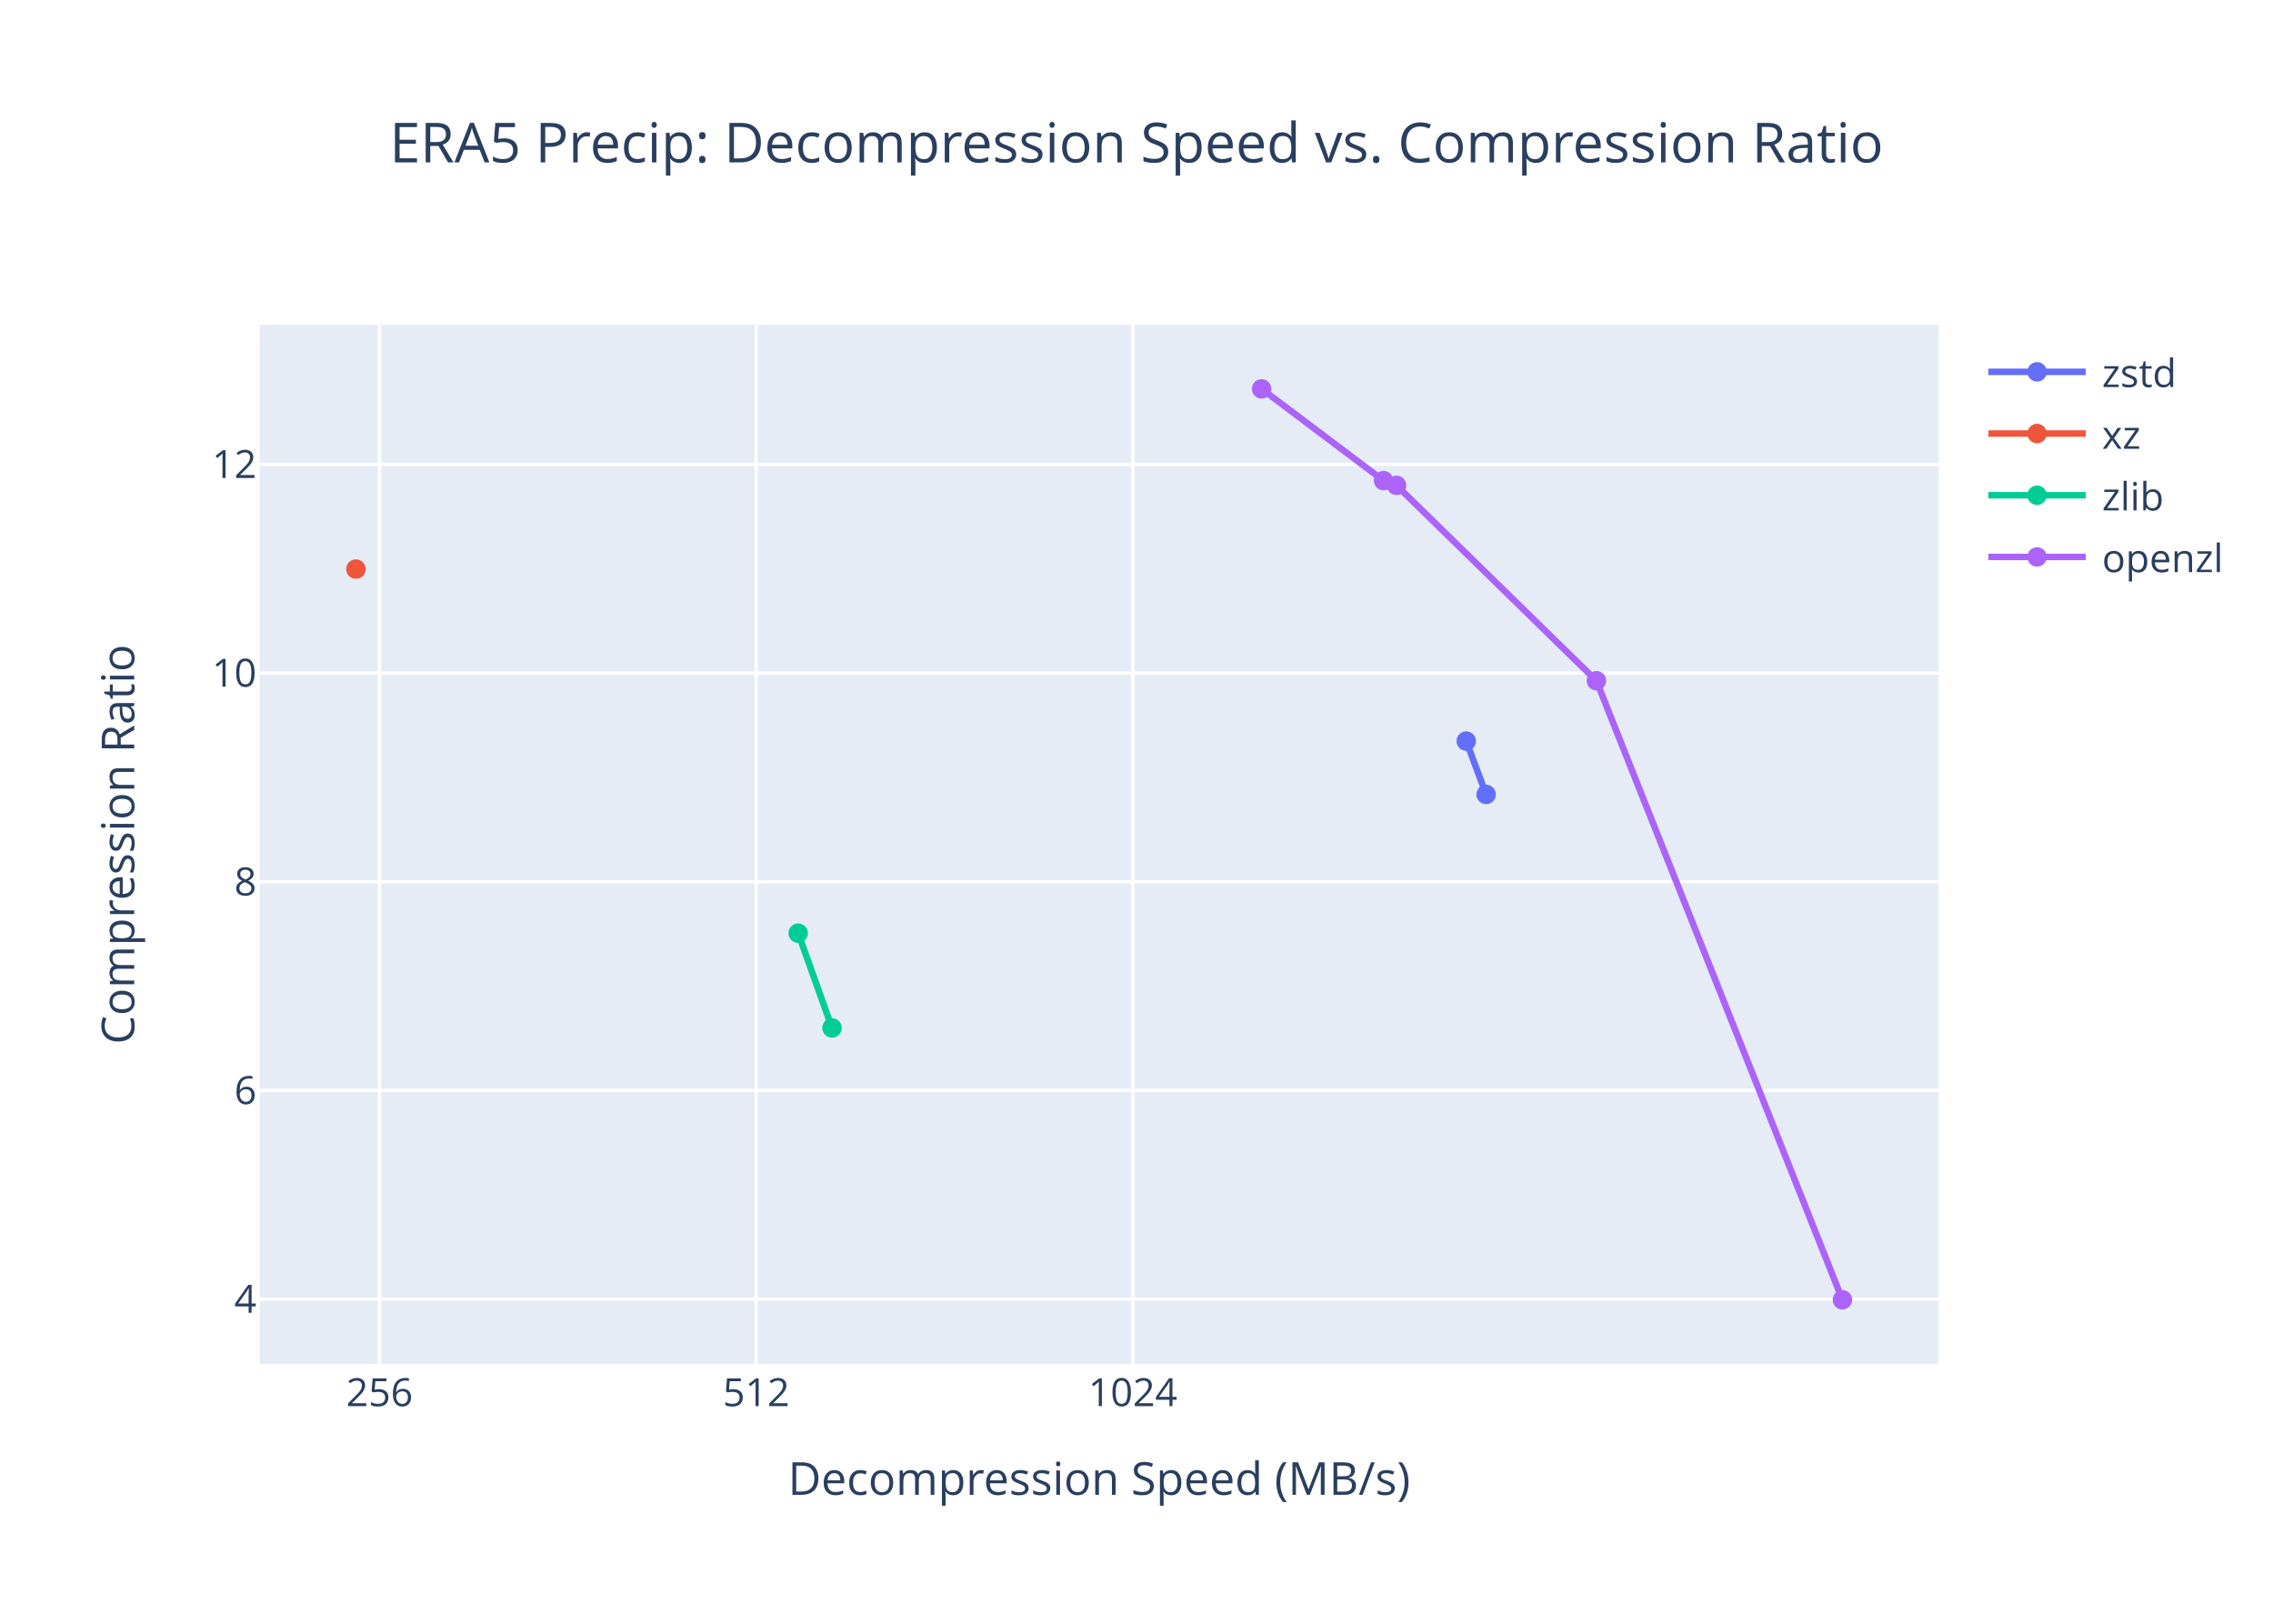
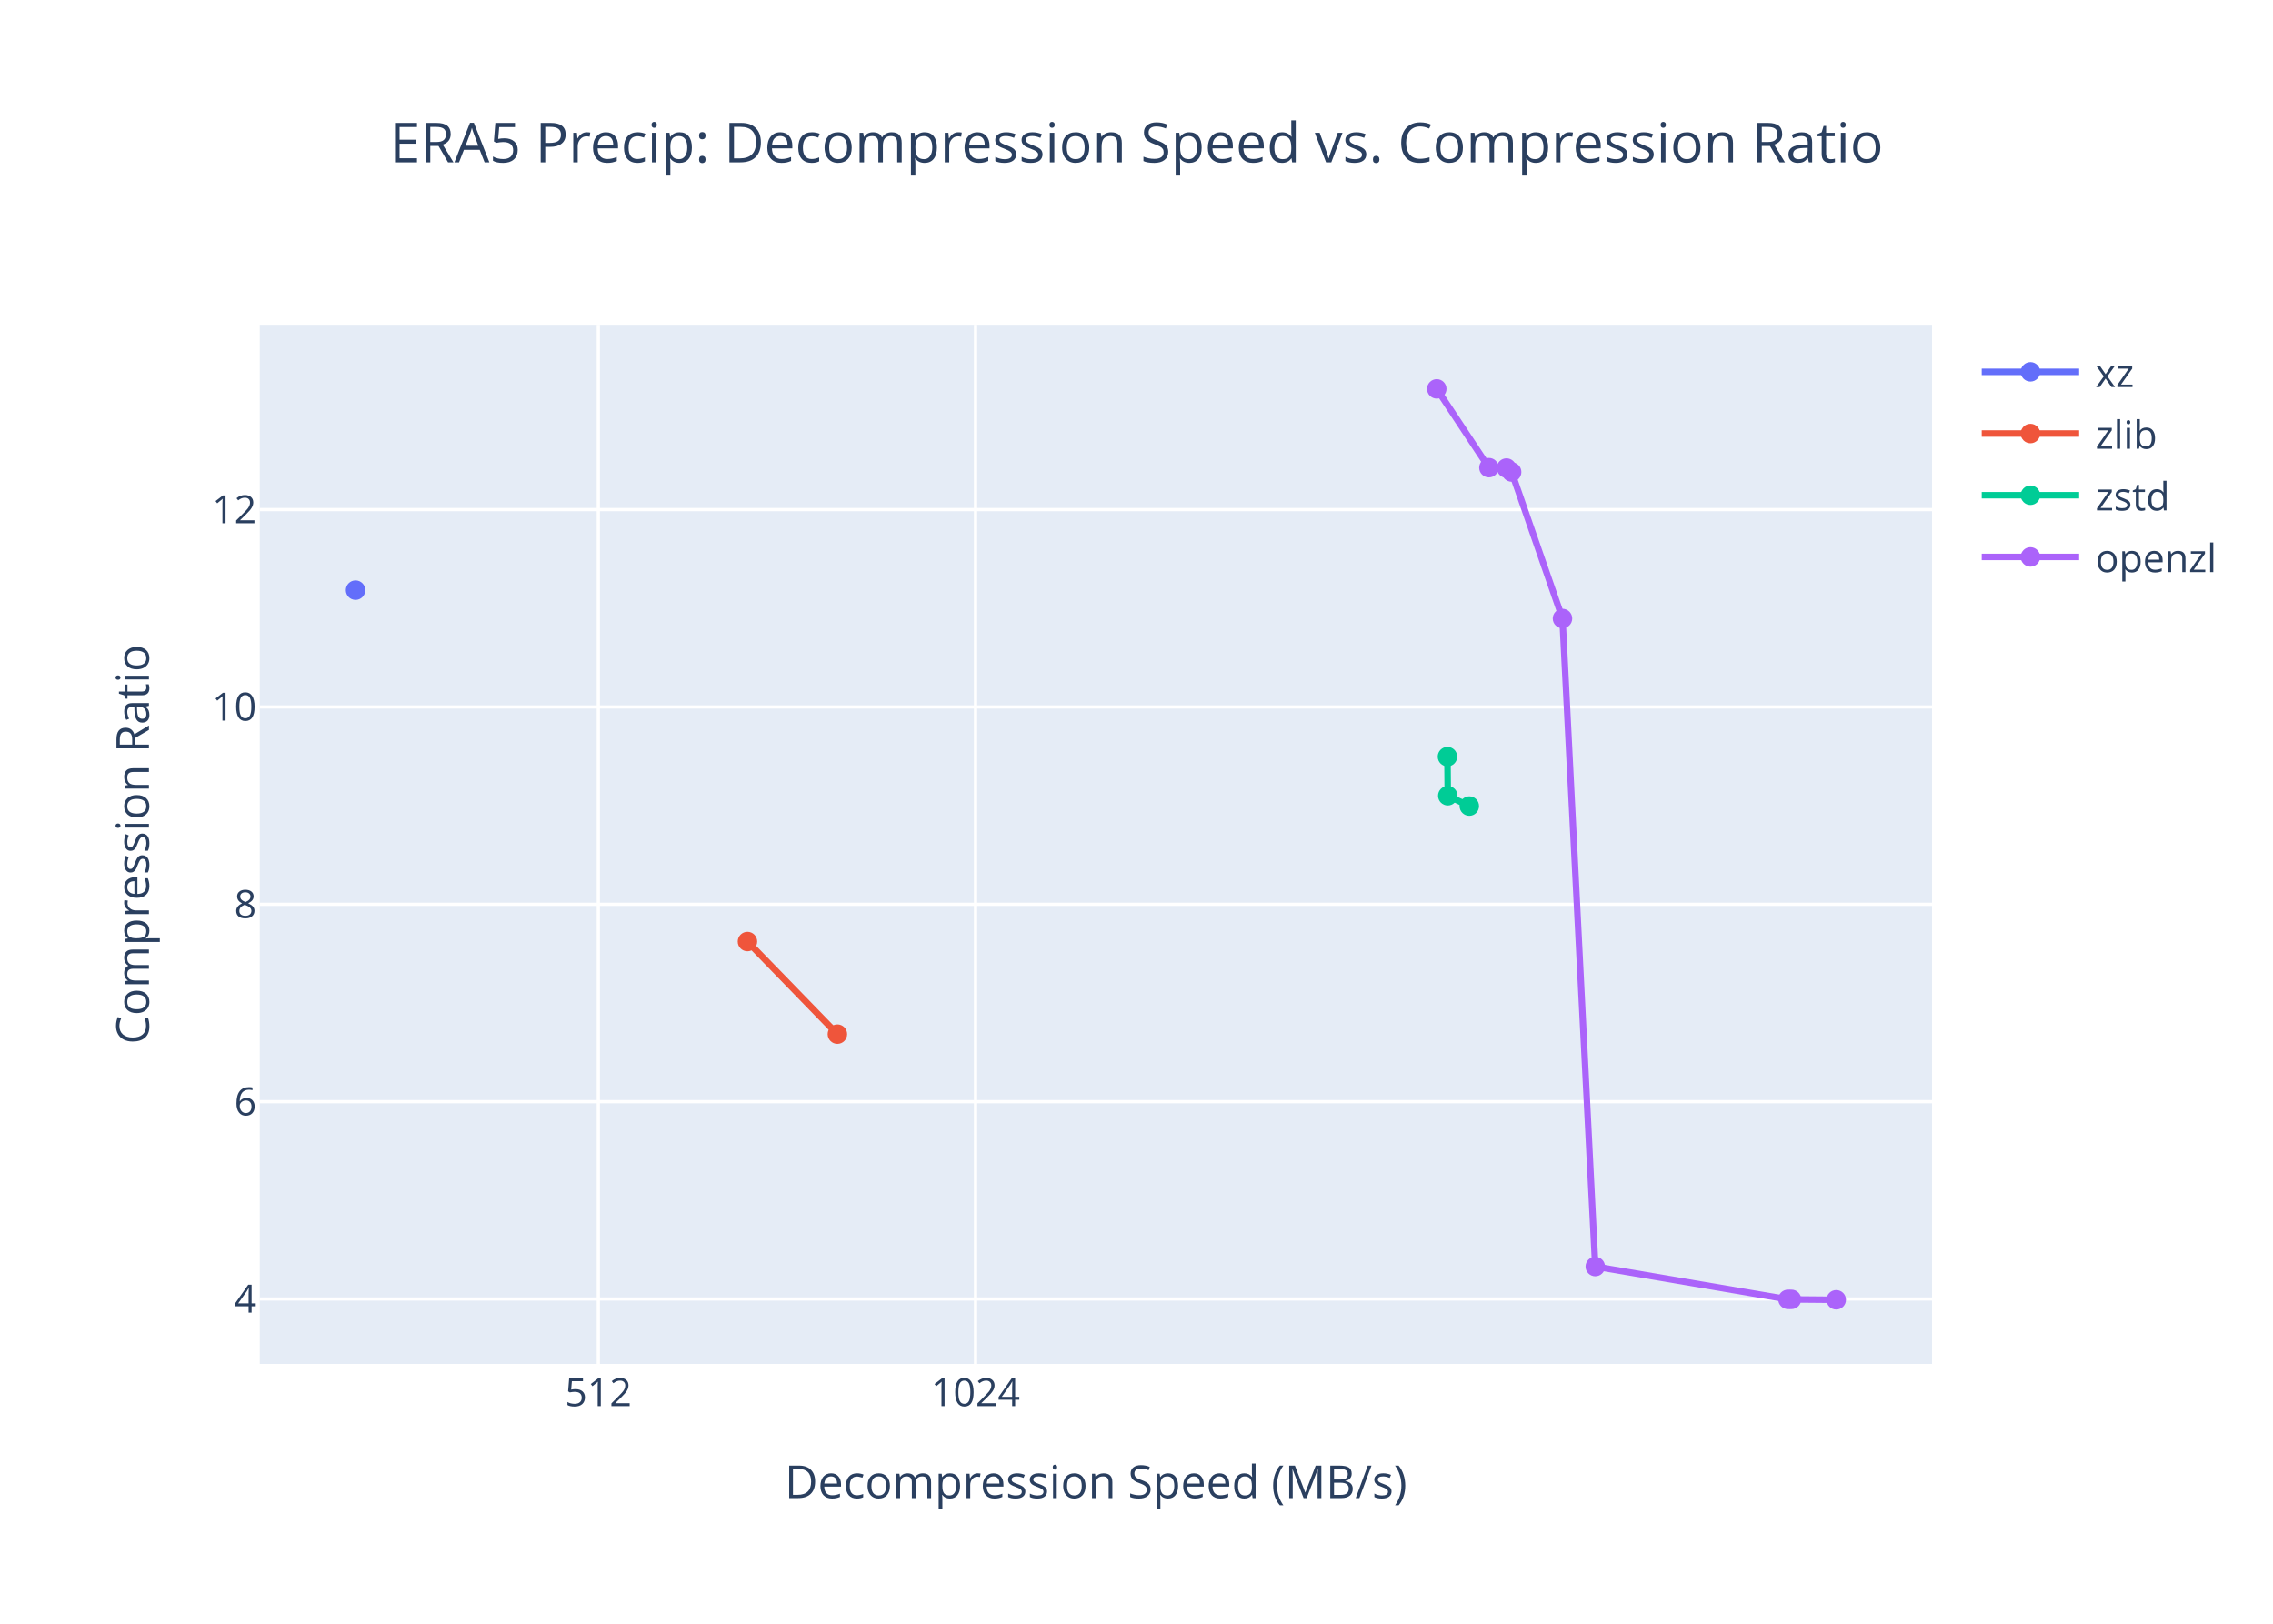
<svg xmlns="http://www.w3.org/2000/svg" class="main-svg" width="700" height="500" style="" viewBox="0 0 700 500">
  <rect x="0" y="0" width="700" height="500" style="fill: rgb(255, 255, 255); fill-opacity: 1;" />
-   <defs id="defs-9b81c3">
+   <defs id="defs-0a6fd7">
    <g class="clips">
-       <clipPath id="clip9b81c3xyplot" class="plotclip">
-         <rect width="517" height="320" />
-       </clipPath>
-       <clipPath class="axesclip" id="clip9b81c3x">
-         <rect x="80" y="0" width="517" height="500" />
-       </clipPath>
-       <clipPath class="axesclip" id="clip9b81c3y">
+       <clipPath id="clip0a6fd7xyplot" class="plotclip">
+         <rect width="515" height="320" />
+       </clipPath>
+       <clipPath class="axesclip" id="clip0a6fd7x">
+         <rect x="80" y="0" width="515" height="500" />
+       </clipPath>
+       <clipPath class="axesclip" id="clip0a6fd7y">
        <rect x="0" y="100" width="700" height="320" />
      </clipPath>
-       <clipPath class="axesclip" id="clip9b81c3xy">
-         <rect x="80" y="100" width="517" height="320" />
+       <clipPath class="axesclip" id="clip0a6fd7xy">
+         <rect x="80" y="100" width="515" height="320" />
      </clipPath>
    </g>
    <g class="gradients" />
    <g class="patterns" />
  </defs>
  <g class="bglayer">
-     <rect class="bg" x="80" y="100" width="517" height="320" style="fill: rgb(229, 236, 246); fill-opacity: 1; stroke-width: 0;" />
+     <rect class="bg" x="80" y="100" width="515" height="320" style="fill: rgb(229, 236, 246); fill-opacity: 1; stroke-width: 0;" />
  </g>
  <g class="layer-below">
    <g class="imagelayer" />
    <g class="shapelayer" />
  </g>
  <g class="cartesianlayer">
    <g class="subplot xy">
      <g class="layer-subplot">
        <g class="shapelayer" />
        <g class="imagelayer" />
      </g>
      <g class="minor-gridlayer">
        <g class="x" />
        <g class="y" />
      </g>
      <g class="gridlayer">
        <g class="x">
-           <path class="xgrid crisp" transform="translate(116.88,0)" d="M0,100v320" style="stroke: rgb(255, 255, 255); stroke-opacity: 1; stroke-width: 1px;" />
-           <path class="xgrid crisp" transform="translate(232.88,0)" d="M0,100v320" style="stroke: rgb(255, 255, 255); stroke-opacity: 1; stroke-width: 1px;" />
-           <path class="xgrid crisp" transform="translate(348.87,0)" d="M0,100v320" style="stroke: rgb(255, 255, 255); stroke-opacity: 1; stroke-width: 1px;" />
+           <path class="xgrid crisp" transform="translate(184.26,0)" d="M0,100v320" style="stroke: rgb(255, 255, 255); stroke-opacity: 1; stroke-width: 1px;" />
+           <path class="xgrid crisp" transform="translate(300.43,0)" d="M0,100v320" style="stroke: rgb(255, 255, 255); stroke-opacity: 1; stroke-width: 1px;" />
        </g>
        <g class="y">
-           <path class="ygrid crisp" transform="translate(0,400.05)" d="M80,0h517" style="stroke: rgb(255, 255, 255); stroke-opacity: 1; stroke-width: 1px;" />
-           <path class="ygrid crisp" transform="translate(0,335.78)" d="M80,0h517" style="stroke: rgb(255, 255, 255); stroke-opacity: 1; stroke-width: 1px;" />
-           <path class="ygrid crisp" transform="translate(0,271.52)" d="M80,0h517" style="stroke: rgb(255, 255, 255); stroke-opacity: 1; stroke-width: 1px;" />
-           <path class="ygrid crisp" transform="translate(0,207.25)" d="M80,0h517" style="stroke: rgb(255, 255, 255); stroke-opacity: 1; stroke-width: 1px;" />
-           <path class="ygrid crisp" transform="translate(0,142.98)" d="M80,0h517" style="stroke: rgb(255, 255, 255); stroke-opacity: 1; stroke-width: 1px;" />
+           <path class="ygrid crisp" transform="translate(0,400.01)" d="M80,0h515" style="stroke: rgb(255, 255, 255); stroke-opacity: 1; stroke-width: 1px;" />
+           <path class="ygrid crisp" transform="translate(0,339.24)" d="M80,0h515" style="stroke: rgb(255, 255, 255); stroke-opacity: 1; stroke-width: 1px;" />
+           <path class="ygrid crisp" transform="translate(0,278.47)" d="M80,0h515" style="stroke: rgb(255, 255, 255); stroke-opacity: 1; stroke-width: 1px;" />
+           <path class="ygrid crisp" transform="translate(0,217.69)" d="M80,0h515" style="stroke: rgb(255, 255, 255); stroke-opacity: 1; stroke-width: 1px;" />
+           <path class="ygrid crisp" transform="translate(0,156.92)" d="M80,0h515" style="stroke: rgb(255, 255, 255); stroke-opacity: 1; stroke-width: 1px;" />
        </g>
      </g>
      <g class="zerolinelayer" />
+       <g class="layer-between">
+         <g class="shapelayer" />
+         <g class="imagelayer" />
+       </g>
      <path class="xlines-below" />
      <path class="ylines-below" />
      <g class="overlines-below" />
      <g class="xaxislayer-below" />
      <g class="yaxislayer-below" />
      <g class="overaxes-below" />
-       <g class="plot" transform="translate(80,100)" clip-path="url(#clip9b81c3xyplot)">
-         <g class="scatterlayer mlayer">
-           <g class="trace scatter tracee10e7d" style="stroke-miterlimit: 2; opacity: 1;">
-             <g class="fills" />
-             <g class="errorbars" />
-             <g class="lines">
-               <path class="js-line" d="M371.55,128.21L377.67,144.63" style="vector-effect: none; fill: none; stroke: rgb(99, 110, 250); stroke-opacity: 1; stroke-width: 2px; opacity: 1;" />
-             </g>
-             <g class="points">
-               <path class="point" transform="translate(371.55,128.21)" d="M3,0A3,3 0 1,1 0,-3A3,3 0 0,1 3,0Z" style="opacity: 1; stroke-width: 0px; fill: rgb(99, 110, 250); fill-opacity: 1;" />
-               <path class="point" transform="translate(377.67,144.63)" d="M3,0A3,3 0 1,1 0,-3A3,3 0 0,1 3,0Z" style="opacity: 1; stroke-width: 0px; fill: rgb(99, 110, 250); fill-opacity: 1;" />
-             </g>
-             <g class="text" />
-           </g>
-           <g class="trace scatter traceff7da1" style="stroke-miterlimit: 2; opacity: 1;">
-             <g class="fills" />
-             <g class="errorbars" />
-             <g class="lines">
-               <path class="js-line" d="M29.6,75.24" style="vector-effect: none; fill: none; stroke: rgb(239, 85, 59); stroke-opacity: 1; stroke-width: 2px; opacity: 1;" />
-             </g>
-             <g class="points">
-               <path class="point" transform="translate(29.6,75.24)" d="M3,0A3,3 0 1,1 0,-3A3,3 0 0,1 3,0Z" style="opacity: 1; stroke-width: 0px; fill: rgb(239, 85, 59); fill-opacity: 1;" />
-             </g>
-             <g class="text" />
-           </g>
-           <g class="trace scatter tracec897cc" style="stroke-miterlimit: 2; opacity: 1;">
-             <g class="fills" />
-             <g class="errorbars" />
-             <g class="lines">
-               <path class="js-line" d="M165.81,187.35L176.23,216.53" style="vector-effect: none; fill: none; stroke: rgb(0, 204, 150); stroke-opacity: 1; stroke-width: 2px; opacity: 1;" />
-             </g>
-             <g class="points">
-               <path class="point" transform="translate(165.81,187.35)" d="M3,0A3,3 0 1,1 0,-3A3,3 0 0,1 3,0Z" style="opacity: 1; stroke-width: 0px; fill: rgb(0, 204, 150); fill-opacity: 1;" />
-               <path class="point" transform="translate(176.23,216.53)" d="M3,0A3,3 0 1,1 0,-3A3,3 0 0,1 3,0Z" style="opacity: 1; stroke-width: 0px; fill: rgb(0, 204, 150); fill-opacity: 1;" />
-             </g>
-             <g class="text" />
-           </g>
-           <g class="trace scatter tracecfae16" style="stroke-miterlimit: 2; opacity: 1;">
-             <g class="fills" />
-             <g class="errorbars" />
-             <g class="lines">
-               <path class="js-line" d="M308.53,19.75L346.08,48L350.09,49.47L411.63,109.61L487.4,300.25" style="vector-effect: none; fill: none; stroke: rgb(171, 99, 250); stroke-opacity: 1; stroke-width: 2px; opacity: 1;" />
-             </g>
-             <g class="points">
-               <path class="point" transform="translate(308.53,19.75)" d="M3,0A3,3 0 1,1 0,-3A3,3 0 0,1 3,0Z" style="opacity: 1; stroke-width: 0px; fill: rgb(171, 99, 250); fill-opacity: 1;" />
-               <path class="point" transform="translate(346.08,48)" d="M3,0A3,3 0 1,1 0,-3A3,3 0 0,1 3,0Z" style="opacity: 1; stroke-width: 0px; fill: rgb(171, 99, 250); fill-opacity: 1;" />
-               <path class="point" transform="translate(350.09,49.47)" d="M3,0A3,3 0 1,1 0,-3A3,3 0 0,1 3,0Z" style="opacity: 1; stroke-width: 0px; fill: rgb(171, 99, 250); fill-opacity: 1;" />
-               <path class="point" transform="translate(411.63,109.61)" d="M3,0A3,3 0 1,1 0,-3A3,3 0 0,1 3,0Z" style="opacity: 1; stroke-width: 0px; fill: rgb(171, 99, 250); fill-opacity: 1;" />
-               <path class="point" transform="translate(487.4,300.25)" d="M3,0A3,3 0 1,1 0,-3A3,3 0 0,1 3,0Z" style="opacity: 1; stroke-width: 0px; fill: rgb(171, 99, 250); fill-opacity: 1;" />
-             </g>
-             <g class="text" />
-           </g>
-         </g>
-       </g>
-       <g class="overplot" />
+       <g class="overplot">
+         <g class="xy" transform="translate(80,100)" clip-path="url(#clip0a6fd7xyplot)">
+           <g class="scatterlayer mlayer">
+             <g class="trace scatter trace99e62a" style="stroke-miterlimit: 2; opacity: 1;">
+               <g class="fills" />
+               <g class="errorbars" />
+               <g class="lines">
+                 <path class="js-line" d="M29.5,81.73" style="vector-effect: none; fill: none; stroke: rgb(99, 110, 250); stroke-opacity: 1; stroke-width: 2px; opacity: 1;" />
+               </g>
+               <g class="points">
+                 <path class="point" transform="translate(29.5,81.73)" d="M3,0A3,3 0 1,1 0,-3A3,3 0 0,1 3,0Z" style="opacity: 1; stroke-width: 0px; fill: rgb(99, 110, 250); fill-opacity: 1;" />
+               </g>
+               <g class="text" />
+             </g>
+             <g class="trace scatter tracea1b1ef" style="stroke-miterlimit: 2; opacity: 1;">
+               <g class="fills" />
+               <g class="errorbars" />
+               <g class="lines">
+                 <path class="js-line" d="M150.19,189.93L177.89,218.44" style="vector-effect: none; fill: none; stroke: rgb(239, 85, 59); stroke-opacity: 1; stroke-width: 2px; opacity: 1;" />
+               </g>
+               <g class="points">
+                 <path class="point" transform="translate(150.19,189.93)" d="M3,0A3,3 0 1,1 0,-3A3,3 0 0,1 3,0Z" style="opacity: 1; stroke-width: 0px; fill: rgb(239, 85, 59); fill-opacity: 1;" />
+                 <path class="point" transform="translate(177.89,218.44)" d="M3,0A3,3 0 1,1 0,-3A3,3 0 0,1 3,0Z" style="opacity: 1; stroke-width: 0px; fill: rgb(239, 85, 59); fill-opacity: 1;" />
+               </g>
+               <g class="text" />
+             </g>
+             <g class="trace scatter trace3686f1" style="stroke-miterlimit: 2; opacity: 1;">
+               <g class="fills" />
+               <g class="errorbars" />
+               <g class="lines">
+                 <path class="js-line" d="M365.76,132.99L365.86,145.03L372.49,148.21" style="vector-effect: none; fill: none; stroke: rgb(0, 204, 150); stroke-opacity: 1; stroke-width: 2px; opacity: 1;" />
+               </g>
+               <g class="points">
+                 <path class="point" transform="translate(365.76,132.99)" d="M3,0A3,3 0 1,1 0,-3A3,3 0 0,1 3,0Z" style="opacity: 1; stroke-width: 0px; fill: rgb(0, 204, 150); fill-opacity: 1;" />
+                 <path class="point" transform="translate(365.86,145.03)" d="M3,0A3,3 0 1,1 0,-3A3,3 0 0,1 3,0Z" style="opacity: 1; stroke-width: 0px; fill: rgb(0, 204, 150); fill-opacity: 1;" />
+                 <path class="point" transform="translate(372.49,148.21)" d="M3,0A3,3 0 1,1 0,-3A3,3 0 0,1 3,0Z" style="opacity: 1; stroke-width: 0px; fill: rgb(0, 204, 150); fill-opacity: 1;" />
+               </g>
+               <g class="text" />
+             </g>
+             <g class="trace scatter trace8b14fd" style="stroke-miterlimit: 2; opacity: 1;">
+               <g class="fills" />
+               <g class="errorbars" />
+               <g class="lines">
+                 <path class="js-line" d="M362.47,19.75L378.53,44.01L383.94,44.13L385.53,45.35L401.19,90.46L411.29,290.01L470.63,300.12L485.5,300.25" style="vector-effect: none; fill: none; stroke: rgb(171, 99, 250); stroke-opacity: 1; stroke-width: 2px; opacity: 1;" />
+               </g>
+               <g class="points">
+                 <path class="point" transform="translate(362.47,19.75)" d="M3,0A3,3 0 1,1 0,-3A3,3 0 0,1 3,0Z" style="opacity: 1; stroke-width: 0px; fill: rgb(171, 99, 250); fill-opacity: 1;" />
+                 <path class="point" transform="translate(378.53,44.01)" d="M3,0A3,3 0 1,1 0,-3A3,3 0 0,1 3,0Z" style="opacity: 1; stroke-width: 0px; fill: rgb(171, 99, 250); fill-opacity: 1;" />
+                 <path class="point" transform="translate(383.94,44.13)" d="M3,0A3,3 0 1,1 0,-3A3,3 0 0,1 3,0Z" style="opacity: 1; stroke-width: 0px; fill: rgb(171, 99, 250); fill-opacity: 1;" />
+                 <path class="point" transform="translate(385.53,45.35)" d="M3,0A3,3 0 1,1 0,-3A3,3 0 0,1 3,0Z" style="opacity: 1; stroke-width: 0px; fill: rgb(171, 99, 250); fill-opacity: 1;" />
+                 <path class="point" transform="translate(401.19,90.46)" d="M3,0A3,3 0 1,1 0,-3A3,3 0 0,1 3,0Z" style="opacity: 1; stroke-width: 0px; fill: rgb(171, 99, 250); fill-opacity: 1;" />
+                 <path class="point" transform="translate(411.29,290.01)" d="M3,0A3,3 0 1,1 0,-3A3,3 0 0,1 3,0Z" style="opacity: 1; stroke-width: 0px; fill: rgb(171, 99, 250); fill-opacity: 1;" />
+                 <path class="point" transform="translate(470.63,300.12)" d="M3,0A3,3 0 1,1 0,-3A3,3 0 0,1 3,0Z" style="opacity: 1; stroke-width: 0px; fill: rgb(171, 99, 250); fill-opacity: 1;" />
+                 <path class="point" transform="translate(471.71,300.12)" d="M3,0A3,3 0 1,1 0,-3A3,3 0 0,1 3,0Z" style="opacity: 1; stroke-width: 0px; fill: rgb(171, 99, 250); fill-opacity: 1;" />
+                 <path class="point" transform="translate(485.5,300.25)" d="M3,0A3,3 0 1,1 0,-3A3,3 0 0,1 3,0Z" style="opacity: 1; stroke-width: 0px; fill: rgb(171, 99, 250); fill-opacity: 1;" />
+               </g>
+               <g class="text" />
+             </g>
+           </g>
+         </g>
+       </g>
+       <g class="zerolinelayer-above" />
      <path class="xlines-above crisp" d="M0,0" style="fill: none;" />
      <path class="ylines-above crisp" d="M0,0" style="fill: none;" />
      <g class="overlines-above" />
      <g class="xaxislayer-above">
        <g class="xtick">
-           <text text-anchor="middle" x="0" y="433" transform="translate(116.88,0)" style="font-family: 'Open Sans', verdana, arial, sans-serif; font-size: 12px; fill: rgb(42, 63, 95); fill-opacity: 1; white-space: pre; opacity: 1;">256</text>
+           <text text-anchor="middle" x="0" y="433" transform="translate(184.26,0)" style="font-family: 'Open Sans', verdana, arial, sans-serif; font-size: 12px; fill: rgb(42, 63, 95); fill-opacity: 1; white-space: pre;">512</text>
        </g>
        <g class="xtick">
-           <text text-anchor="middle" x="0" y="433" style="font-family: 'Open Sans', verdana, arial, sans-serif; font-size: 12px; fill: rgb(42, 63, 95); fill-opacity: 1; white-space: pre; opacity: 1;" transform="translate(232.88,0)">512</text>
-         </g>
-         <g class="xtick">
-           <text text-anchor="middle" x="0" y="433" style="font-family: 'Open Sans', verdana, arial, sans-serif; font-size: 12px; fill: rgb(42, 63, 95); fill-opacity: 1; white-space: pre; opacity: 1;" transform="translate(348.87,0)">1024</text>
+           <text text-anchor="middle" x="0" y="433" style="font-family: 'Open Sans', verdana, arial, sans-serif; font-size: 12px; fill: rgb(42, 63, 95); fill-opacity: 1; white-space: pre;" transform="translate(300.43,0)">1024</text>
        </g>
      </g>
      <g class="yaxislayer-above">
        <g class="ytick">
-           <text text-anchor="end" x="79" y="4.2" transform="translate(0,400.05)" style="font-family: 'Open Sans', verdana, arial, sans-serif; font-size: 12px; fill: rgb(42, 63, 95); fill-opacity: 1; white-space: pre; opacity: 1;">4</text>
-         </g>
-         <g class="ytick">
-           <text text-anchor="end" x="79" y="4.2" style="font-family: 'Open Sans', verdana, arial, sans-serif; font-size: 12px; fill: rgb(42, 63, 95); fill-opacity: 1; white-space: pre; opacity: 1;" transform="translate(0,335.78)">6</text>
-         </g>
-         <g class="ytick">
-           <text text-anchor="end" x="79" y="4.2" style="font-family: 'Open Sans', verdana, arial, sans-serif; font-size: 12px; fill: rgb(42, 63, 95); fill-opacity: 1; white-space: pre; opacity: 1;" transform="translate(0,271.52)">8</text>
-         </g>
-         <g class="ytick">
-           <text text-anchor="end" x="79" y="4.2" style="font-family: 'Open Sans', verdana, arial, sans-serif; font-size: 12px; fill: rgb(42, 63, 95); fill-opacity: 1; white-space: pre; opacity: 1;" transform="translate(0,207.25)">10</text>
-         </g>
-         <g class="ytick">
-           <text text-anchor="end" x="79" y="4.2" style="font-family: 'Open Sans', verdana, arial, sans-serif; font-size: 12px; fill: rgb(42, 63, 95); fill-opacity: 1; white-space: pre; opacity: 1;" transform="translate(0,142.98)">12</text>
+           <text text-anchor="end" x="79" y="4.2" transform="translate(0,400.01)" style="font-family: 'Open Sans', verdana, arial, sans-serif; font-size: 12px; fill: rgb(42, 63, 95); fill-opacity: 1; white-space: pre;">4</text>
+         </g>
+         <g class="ytick">
+           <text text-anchor="end" x="79" y="4.2" style="font-family: 'Open Sans', verdana, arial, sans-serif; font-size: 12px; fill: rgb(42, 63, 95); fill-opacity: 1; white-space: pre;" transform="translate(0,339.24)">6</text>
+         </g>
+         <g class="ytick">
+           <text text-anchor="end" x="79" y="4.2" style="font-family: 'Open Sans', verdana, arial, sans-serif; font-size: 12px; fill: rgb(42, 63, 95); fill-opacity: 1; white-space: pre;" transform="translate(0,278.47)">8</text>
+         </g>
+         <g class="ytick">
+           <text text-anchor="end" x="79" y="4.2" style="font-family: 'Open Sans', verdana, arial, sans-serif; font-size: 12px; fill: rgb(42, 63, 95); fill-opacity: 1; white-space: pre;" transform="translate(0,217.69)">10</text>
+         </g>
+         <g class="ytick">
+           <text text-anchor="end" x="79" y="4.2" style="font-family: 'Open Sans', verdana, arial, sans-serif; font-size: 12px; fill: rgb(42, 63, 95); fill-opacity: 1; white-space: pre;" transform="translate(0,156.92)">12</text>
        </g>
      </g>
      <g class="overaxes-above" />
    </g>
  </g>
  <g class="polarlayer" />
  <g class="smithlayer" />
  <g class="ternarylayer" />
  <g class="geolayer" />
  <g class="funnelarealayer" />
  <g class="pielayer" />
  <g class="iciclelayer" />
  <g class="treemaplayer" />
  <g class="sunburstlayer" />
  <g class="glimages" />
-   <defs id="topdefs-9b81c3">
+   <defs id="topdefs-0a6fd7">
    <g class="clips" />
-     <clipPath id="legend9b81c3">
-       <rect width="81" height="86" x="0" y="0" />
+     <clipPath id="legend0a6fd7">
+       <rect width="83" height="86" x="0" y="0" />
    </clipPath>
  </defs>
  <g class="layer-above">
    <g class="imagelayer" />
    <g class="shapelayer" />
  </g>
  <g class="infolayer">
-     <g class="legend" pointer-events="all" transform="translate(607.34,100)">
-       <rect class="bg" shape-rendering="crispEdges" width="81" height="86" x="0" y="0" style="stroke: rgb(68, 68, 68); stroke-opacity: 1; fill: rgb(255, 255, 255); fill-opacity: 1; stroke-width: 0px;" />
-       <g class="scrollbox" transform="" clip-path="url(#legend9b81c3)">
+     <g class="legend" pointer-events="all" transform="translate(605.3,100)">
+       <rect class="bg" shape-rendering="crispEdges" style="stroke: rgb(68, 68, 68); stroke-opacity: 1; fill: rgb(255, 255, 255); fill-opacity: 1; stroke-width: 0px;" width="83" height="86" x="0" y="0" />
+       <g class="scrollbox" transform="" clip-path="url(#legend0a6fd7)">
        <g class="groups">
          <g class="traces" transform="translate(0,14.5)" style="opacity: 1;">
+             <text class="legendtext" text-anchor="start" x="40" y="4.68" style="font-family: 'Open Sans', verdana, arial, sans-serif; font-size: 12px; fill: rgb(42, 63, 95); fill-opacity: 1; white-space: pre;">xz</text>
+             <g class="layers" style="opacity: 1;">
+               <g class="legendfill" />
+               <g class="legendlines">
+                 <path class="js-line" d="M5,0h30" style="fill: none; stroke: rgb(99, 110, 250); stroke-opacity: 1; stroke-width: 2px;" />
+               </g>
+               <g class="legendsymbols">
+                 <g class="legendpoints">
+                   <path class="scatterpts" transform="translate(20,0)" d="M3,0A3,3 0 1,1 0,-3A3,3 0 0,1 3,0Z" style="opacity: 1; stroke-width: 0px; fill: rgb(99, 110, 250); fill-opacity: 1;" />
+                 </g>
+               </g>
+             </g>
+             <rect class="legendtoggle" x="0" y="-9.5" width="77.359" height="19" style="fill: rgb(0, 0, 0); fill-opacity: 0;" />
+           </g>
+           <g class="traces" transform="translate(0,33.5)" style="opacity: 1;">
+             <text class="legendtext" text-anchor="start" x="40" y="4.68" style="font-family: 'Open Sans', verdana, arial, sans-serif; font-size: 12px; fill: rgb(42, 63, 95); fill-opacity: 1; white-space: pre;">zlib</text>
+             <g class="layers" style="opacity: 1;">
+               <g class="legendfill" />
+               <g class="legendlines">
+                 <path class="js-line" d="M5,0h30" style="fill: none; stroke: rgb(239, 85, 59); stroke-opacity: 1; stroke-width: 2px;" />
+               </g>
+               <g class="legendsymbols">
+                 <g class="legendpoints">
+                   <path class="scatterpts" transform="translate(20,0)" d="M3,0A3,3 0 1,1 0,-3A3,3 0 0,1 3,0Z" style="opacity: 1; stroke-width: 0px; fill: rgb(239, 85, 59); fill-opacity: 1;" />
+                 </g>
+               </g>
+             </g>
+             <rect class="legendtoggle" x="0" y="-9.5" width="77.359" height="19" style="fill: rgb(0, 0, 0); fill-opacity: 0;" />
+           </g>
+           <g class="traces" transform="translate(0,52.5)" style="opacity: 1;">
            <text class="legendtext" text-anchor="start" x="40" y="4.68" style="font-family: 'Open Sans', verdana, arial, sans-serif; font-size: 12px; fill: rgb(42, 63, 95); fill-opacity: 1; white-space: pre;">zstd</text>
            <g class="layers" style="opacity: 1;">
              <g class="legendfill" />
              <g class="legendlines">
-                 <path class="js-line" d="M5,0h30" style="fill: none; stroke: rgb(99, 110, 250); stroke-opacity: 1; stroke-width: 2px;" />
-               </g>
-               <g class="legendsymbols">
-                 <g class="legendpoints">
-                   <path class="scatterpts" transform="translate(20,0)" d="M3,0A3,3 0 1,1 0,-3A3,3 0 0,1 3,0Z" style="opacity: 1; stroke-width: 0px; fill: rgb(99, 110, 250); fill-opacity: 1;" />
-                 </g>
-               </g>
-             </g>
-             <rect class="legendtoggle" x="0" y="-9.5" width="75.375" height="19" style="fill: rgb(0, 0, 0); fill-opacity: 0;" />
-           </g>
-           <g class="traces" transform="translate(0,33.5)" style="opacity: 1;">
-             <text class="legendtext" text-anchor="start" x="40" y="4.68" style="font-family: 'Open Sans', verdana, arial, sans-serif; font-size: 12px; fill: rgb(42, 63, 95); fill-opacity: 1; white-space: pre;">xz</text>
-             <g class="layers" style="opacity: 1;">
-               <g class="legendfill" />
-               <g class="legendlines">
-                 <path class="js-line" d="M5,0h30" style="fill: none; stroke: rgb(239, 85, 59); stroke-opacity: 1; stroke-width: 2px;" />
-               </g>
-               <g class="legendsymbols">
-                 <g class="legendpoints">
-                   <path class="scatterpts" transform="translate(20,0)" d="M3,0A3,3 0 1,1 0,-3A3,3 0 0,1 3,0Z" style="opacity: 1; stroke-width: 0px; fill: rgb(239, 85, 59); fill-opacity: 1;" />
-                 </g>
-               </g>
-             </g>
-             <rect class="legendtoggle" x="0" y="-9.5" width="75.375" height="19" style="fill: rgb(0, 0, 0); fill-opacity: 0;" />
-           </g>
-           <g class="traces" transform="translate(0,52.5)" style="opacity: 1;">
-             <text class="legendtext" text-anchor="start" x="40" y="4.68" style="font-family: 'Open Sans', verdana, arial, sans-serif; font-size: 12px; fill: rgb(42, 63, 95); fill-opacity: 1; white-space: pre;">zlib</text>
-             <g class="layers" style="opacity: 1;">
-               <g class="legendfill" />
-               <g class="legendlines">
                <path class="js-line" d="M5,0h30" style="fill: none; stroke: rgb(0, 204, 150); stroke-opacity: 1; stroke-width: 2px;" />
              </g>
              <g class="legendsymbols">
                <g class="legendpoints">
                  <path class="scatterpts" transform="translate(20,0)" d="M3,0A3,3 0 1,1 0,-3A3,3 0 0,1 3,0Z" style="opacity: 1; stroke-width: 0px; fill: rgb(0, 204, 150); fill-opacity: 1;" />
                </g>
              </g>
            </g>
-             <rect class="legendtoggle" x="0" y="-9.5" width="75.375" height="19" style="fill: rgb(0, 0, 0); fill-opacity: 0;" />
+             <rect class="legendtoggle" x="0" y="-9.5" width="77.359" height="19" style="fill: rgb(0, 0, 0); fill-opacity: 0;" />
          </g>
          <g class="traces" transform="translate(0,71.5)" style="opacity: 1;">
            <text class="legendtext" text-anchor="start" x="40" y="4.68" style="font-family: 'Open Sans', verdana, arial, sans-serif; font-size: 12px; fill: rgb(42, 63, 95); fill-opacity: 1; white-space: pre;">openzl</text>
            <g class="layers" style="opacity: 1;">
              <g class="legendfill" />
              <g class="legendlines">
                <path class="js-line" d="M5,0h30" style="fill: none; stroke: rgb(171, 99, 250); stroke-opacity: 1; stroke-width: 2px;" />
              </g>
              <g class="legendsymbols">
                <g class="legendpoints">
                  <path class="scatterpts" transform="translate(20,0)" d="M3,0A3,3 0 1,1 0,-3A3,3 0 0,1 3,0Z" style="opacity: 1; stroke-width: 0px; fill: rgb(171, 99, 250); fill-opacity: 1;" />
                </g>
              </g>
            </g>
-             <rect class="legendtoggle" x="0" y="-9.5" width="75.375" height="19" style="fill: rgb(0, 0, 0); fill-opacity: 0;" />
-           </g>
-         </g>
-       </g>
-       <rect class="scrollbar" rx="20" ry="3" width="0" height="0" x="0" y="0" style="fill: rgb(128, 139, 164); fill-opacity: 1;" />
+             <rect class="legendtoggle" x="0" y="-9.5" width="77.359" height="19" style="fill: rgb(0, 0, 0); fill-opacity: 0;" />
+           </g>
+         </g>
+       </g>
+       <rect class="scrollbar" rx="20" ry="3" width="0" height="0" style="fill: rgb(128, 139, 164); fill-opacity: 1;" x="0" y="0" />
    </g>
    <g class="g-gtitle">
-       <text class="gtitle" x="350" y="50" text-anchor="middle" dy="0em" style="font-family: 'Open Sans', verdana, arial, sans-serif; font-size: 17px; fill: rgb(42, 63, 95); opacity: 1; font-weight: normal; white-space: pre;">ERA5 Precip: Decompression Speed vs. Compression Ratio</text>
+       <text class="gtitle" x="350" y="50" text-anchor="middle" dy="0em" style="opacity: 1; font-family: 'Open Sans', verdana, arial, sans-serif; font-size: 17px; fill: rgb(42, 63, 95); fill-opacity: 1; white-space: pre;">ERA5 Precip: Decompression Speed vs. Compression Ratio</text>
    </g>
    <g class="g-xtitle">
-       <text class="xtitle" x="338.5" y="460.3" text-anchor="middle" style="font-family: 'Open Sans', verdana, arial, sans-serif; font-size: 14px; fill: rgb(42, 63, 95); opacity: 1; font-weight: normal; white-space: pre;">Decompression Speed (MB/s)</text>
+       <text class="xtitle" x="337.5" y="461.3" text-anchor="middle" style="opacity: 1; font-family: 'Open Sans', verdana, arial, sans-serif; font-size: 14px; fill: rgb(42, 63, 95); fill-opacity: 1; white-space: pre;">Decompression Speed (MB/s)</text>
    </g>
    <g class="g-ytitle">
-       <text class="ytitle" transform="rotate(-90,41.34063,260)" x="41.341" y="260" text-anchor="middle" style="font-family: 'Open Sans', verdana, arial, sans-serif; font-size: 14px; fill: rgb(42, 63, 95); opacity: 1; font-weight: normal; white-space: pre;">Compression Ratio</text>
+       <text class="ytitle" transform="rotate(-90,45.86563,260)" x="45.866" y="260" text-anchor="middle" style="opacity: 1; font-family: 'Open Sans', verdana, arial, sans-serif; font-size: 14px; fill: rgb(42, 63, 95); fill-opacity: 1; white-space: pre;">Compression Ratio</text>
    </g>
  </g>
</svg>
